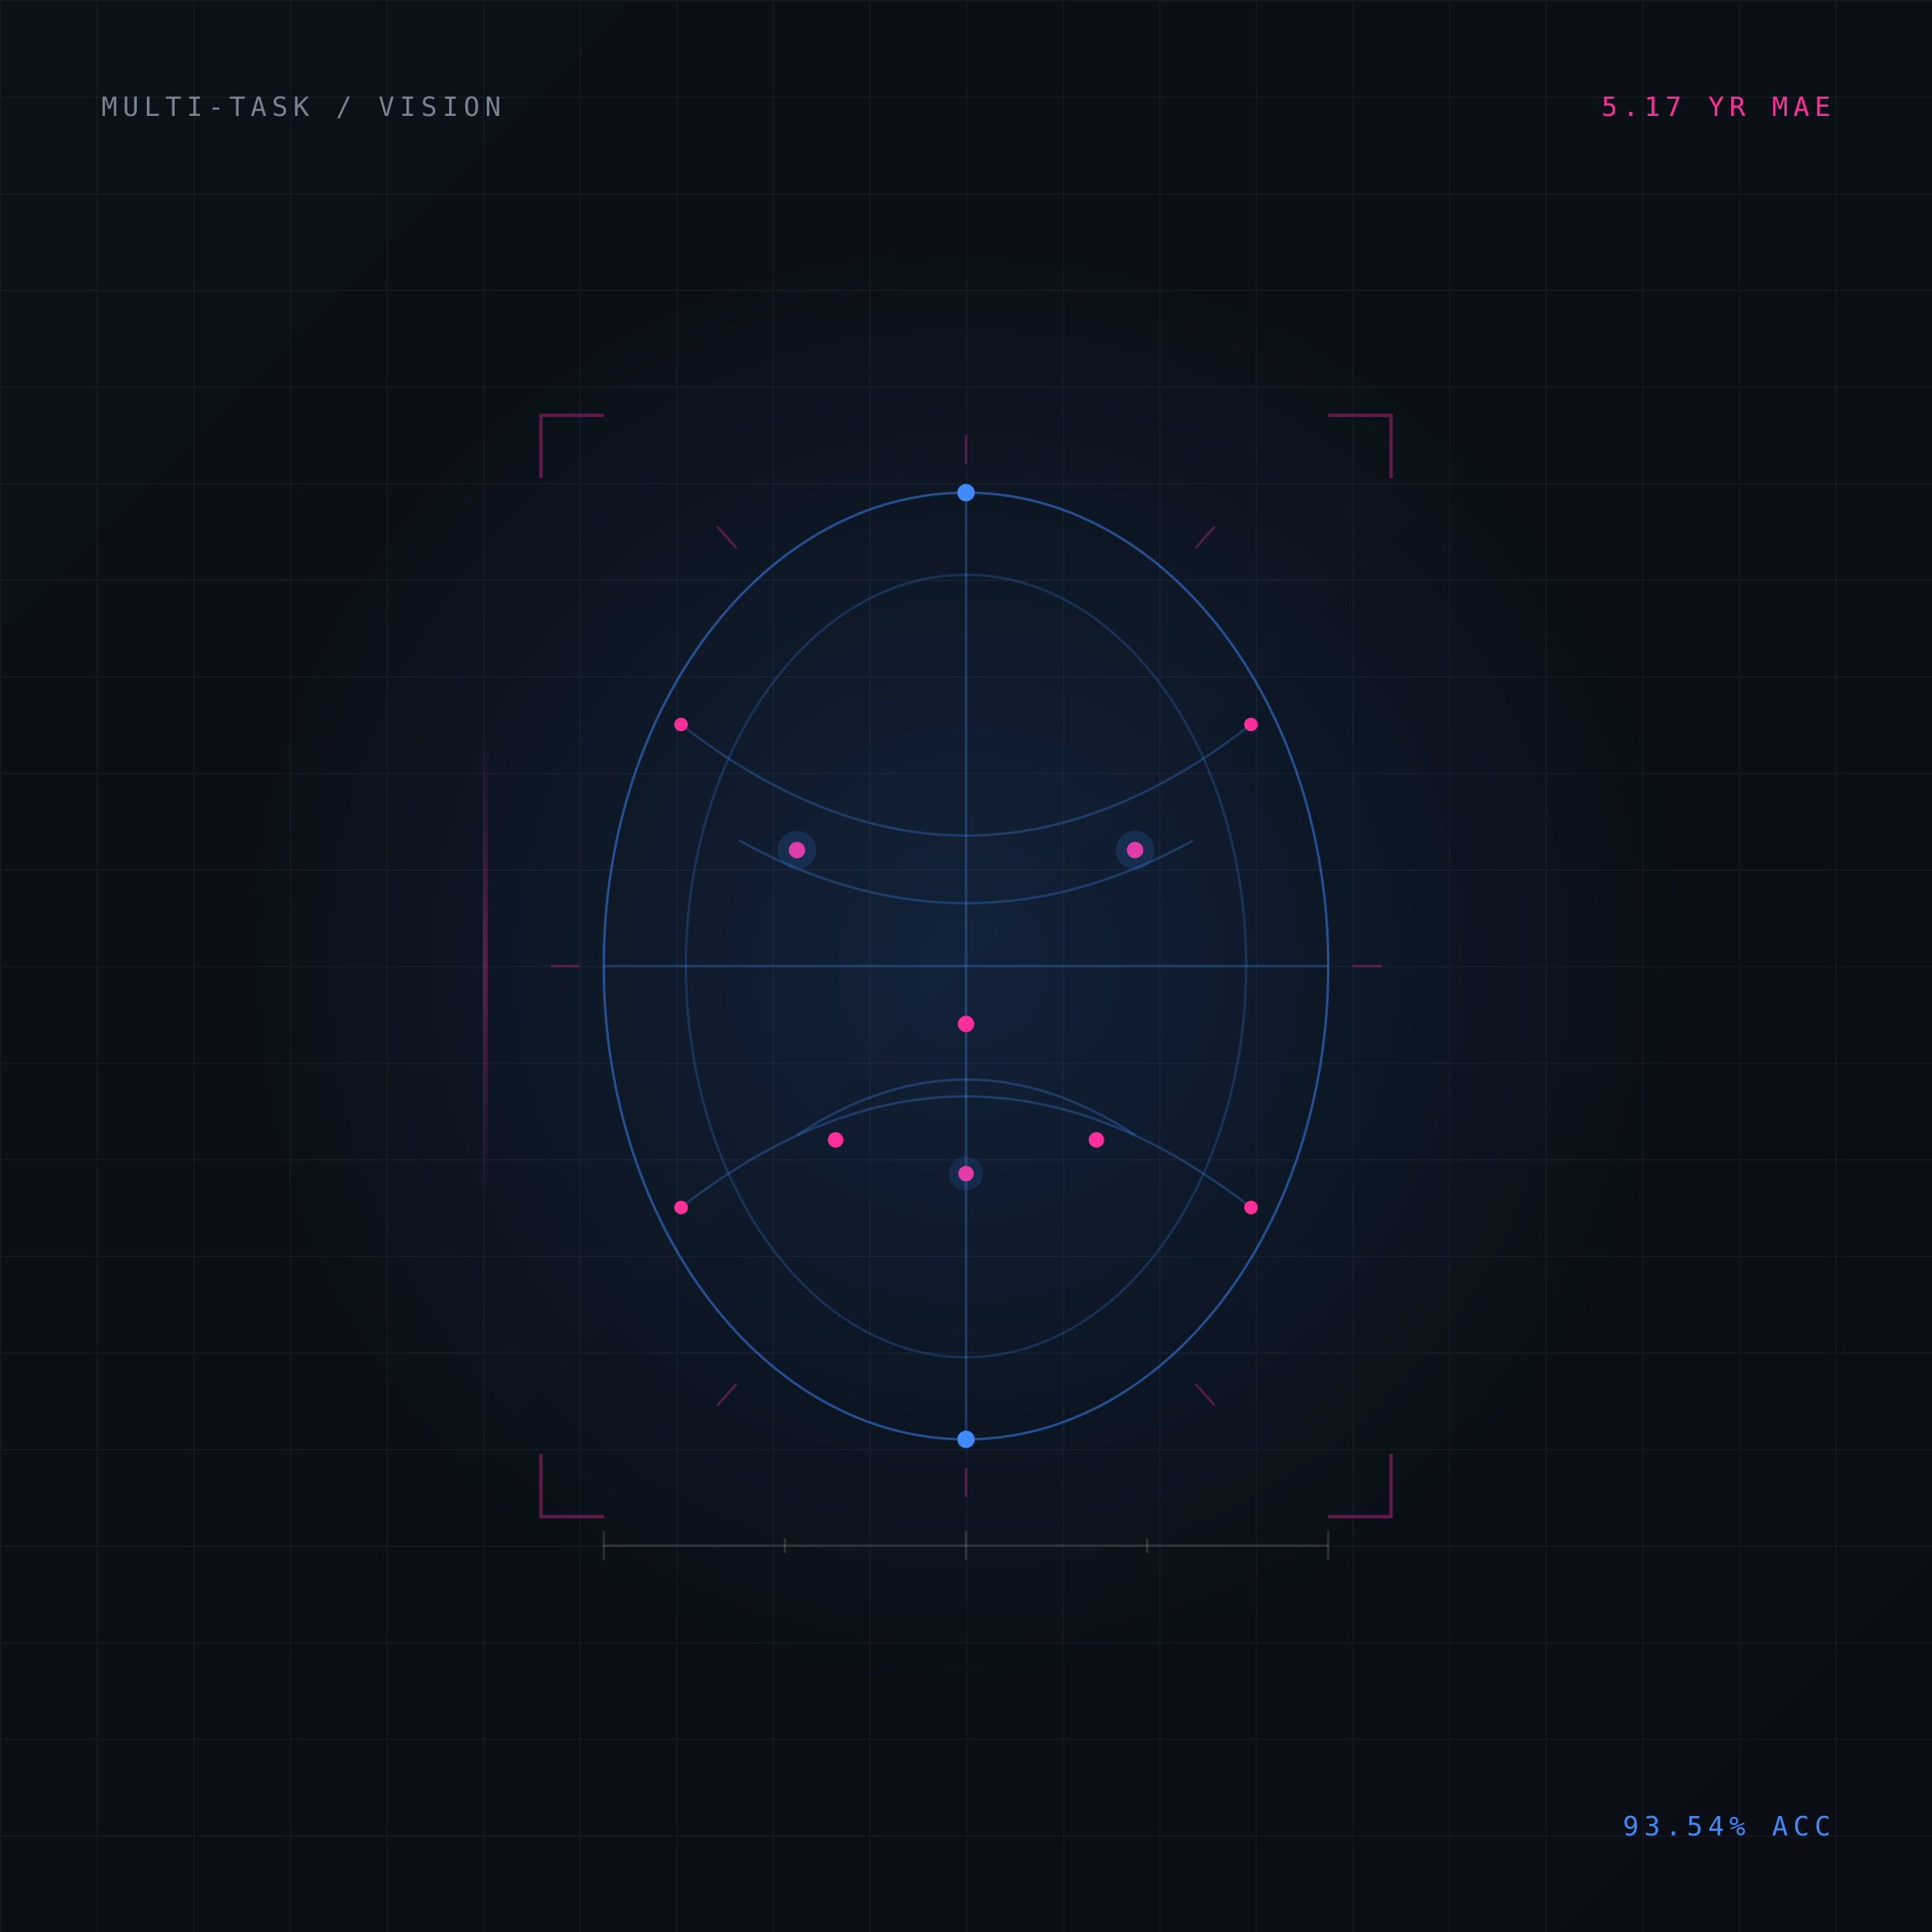
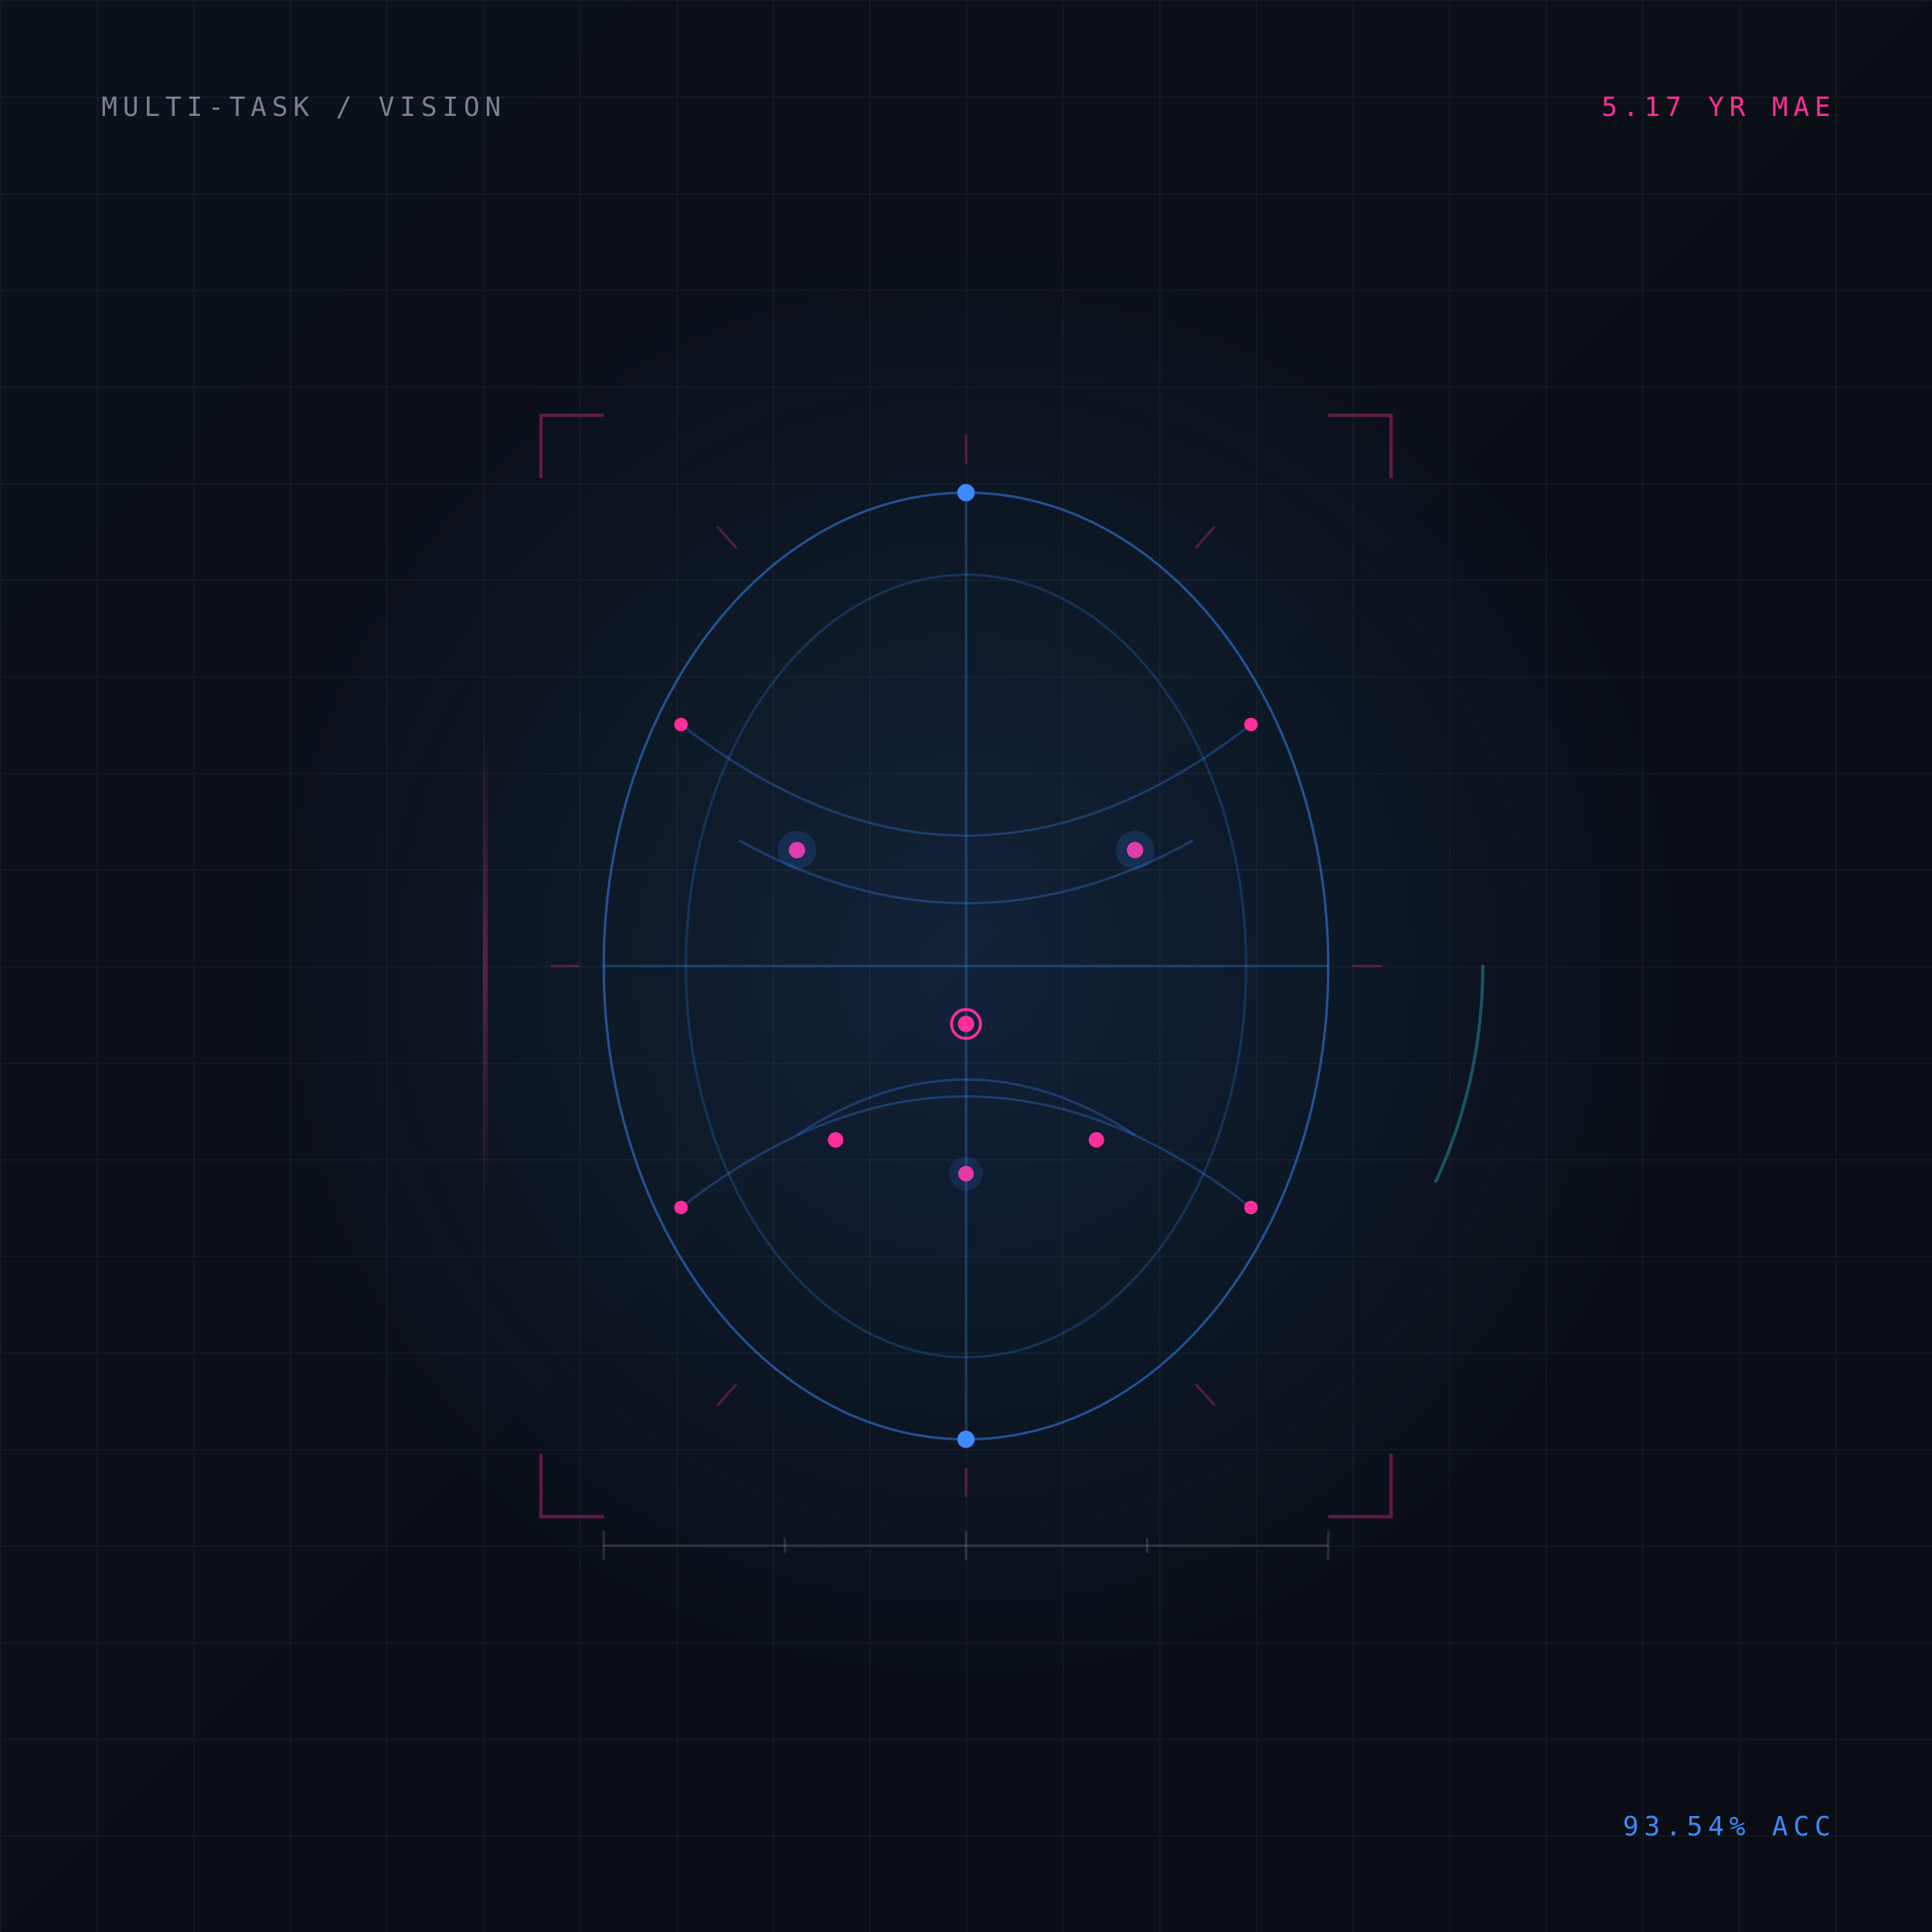
<svg xmlns="http://www.w3.org/2000/svg" viewBox="0 0 800 800" width="800" height="800" fill="none">
  <defs>
    <linearGradient id="bg" x1="0" y1="0" x2="1" y2="1">
      <stop offset="0" stop-color="#0b1119" />
      <stop offset="1" stop-color="#0a0e14" />
    </linearGradient>
    <radialGradient id="glow" cx="0.5" cy="0.5" r="0.5">
      <stop offset="0" stop-color="#3d8bff" stop-opacity="0.15" />
      <stop offset="1" stop-color="#3d8bff" stop-opacity="0" />
    </radialGradient>
    <linearGradient id="scan" x1="0" y1="0" x2="0" y2="1">
      <stop offset="0" stop-color="#ff2e9a" stop-opacity="0" />
      <stop offset="0.5" stop-color="#ff2e9a" stop-opacity="0.4" />
      <stop offset="1" stop-color="#ff2e9a" stop-opacity="0" />
    </linearGradient>
    <pattern id="grid" width="40" height="40" patternUnits="userSpaceOnUse">
      <path d="M40 0H0V40" stroke="#ffffff" stroke-opacity="0.045" />
    </pattern>
+     <linearGradient id="beamline" x1="0" y1="0" x2="1" y2="0">
+       <stop offset="0" stop-color="#38e8ff" stop-opacity="0" />
+       <stop offset="0.5" stop-color="#38e8ff" stop-opacity="0.85" />
+       <stop offset="1" stop-color="#38e8ff" stop-opacity="0" />
+     </linearGradient>
+     <linearGradient id="beamtrail" x1="0" y1="0" x2="0" y2="1">
+       <stop offset="0" stop-color="#38e8ff" stop-opacity="0" />
+       <stop offset="1" stop-color="#38e8ff" stop-opacity="0.16" />
+     </linearGradient>
+     <style>
+       @keyframes vis-orbit-turn {
+         to { transform: rotate(360deg); }
+       }
+ 
+       @keyframes vis-ticks-turn {
+         to { transform: rotate(-360deg); }
+       }
+ 
+       @keyframes vis-mesh-breathe {
+         0%, 100% { transform: scale(1); }
+         50% { transform: scale(1.016); }
+       }
+ 
+       @keyframes vis-node-pulse {
+         0%, 100% { opacity: 0.55; transform: scale(0.82); }
+         50% { opacity: 1; transform: scale(1.32); }
+       }
+ 
+       @keyframes vis-bar-pulse {
+         0%, 100% { opacity: 0.4; }
+         50% { opacity: 1; }
+       }
+ 
+       @keyframes vis-beam-sweep {
+         0% { transform: translateY(198px); opacity: 0; }
+         5% { opacity: 1; }
+         30% { transform: translateY(594px); opacity: 1; }
+         35%, 100% { transform: translateY(594px); opacity: 0; }
+       }
+ 
+       @keyframes vis-ripple {
+         0% { transform: scale(1); opacity: 0.8; }
+         70%, 100% { transform: scale(5); opacity: 0; }
+       }
+ 
+       .mesh {
+         transform-box: fill-box;
+         transform-origin: center;
+         animation: vis-mesh-breathe 9s ease-in-out infinite;
+       }
+ 
+       .orbit-arc {
+         transform-box: view-box;
+         transform-origin: 400px 400px;
+         animation: vis-orbit-turn 24s linear infinite;
+       }
+ 
+       .tick-ring {
+         transform-box: view-box;
+         transform-origin: 400px 400px;
+         animation: vis-ticks-turn 110s linear infinite;
+       }
+ 
+       .nodes circle {
+         transform-box: fill-box;
+         transform-origin: center;
+         animation: vis-node-pulse 4.2s ease-in-out infinite;
+       }
+ 
+       .nodes--magenta circle:nth-child(2n) {
+         animation-delay: -1.3s;
+         animation-duration: 4.8s;
+       }
+ 
+       .nodes--magenta circle:nth-child(3n) {
+         animation-delay: -2.6s;
+         animation-duration: 3.7s;
+       }
+ 
+       .nodes--blue circle {
+         animation-duration: 5.2s;
+       }
+ 
+       .nodes--blue circle:nth-child(2n) {
+         animation-delay: -1.9s;
+       }
+ 
+       .scan-bar {
+         animation: vis-bar-pulse 4.6s ease-in-out infinite;
+       }
+ 
+       .scan-beam {
+         animation: vis-beam-sweep 7.5s cubic-bezier(0.45, 0, 0.15, 1) infinite;
+       }
+ 
+       .ripple {
+         transform-box: fill-box;
+         transform-origin: center;
+         animation: vis-ripple 3.8s ease-out infinite;
+       }
+ 
+       @media (prefers-reduced-motion: reduce) {
+         .mesh, .orbit-arc, .tick-ring, .nodes circle, .scan-bar, .scan-beam, .ripple {
+           animation: none;
+         }
+ 
+         .scan-beam, .ripple {
+           opacity: 0;
+         }
+       }
+     </style>
  </defs>
  <rect width="800" height="800" fill="url(#bg)" />
  <rect width="800" height="800" fill="url(#grid)" />
  <circle cx="400" cy="400" r="300" fill="url(#glow)" />
+   <circle class="orbit-arc" cx="400" cy="400" r="214" stroke="#38e8ff" stroke-opacity="0.3" stroke-width="1.3" stroke-dasharray="92 1253" stroke-linecap="round" />
  <g stroke="#ff2e9a" stroke-opacity="0.35" stroke-width="1.4">
    <path d="M250 172h-26v26" />
    <path d="M550 172h26v26" />
    <path d="M250 628h-26v-26" />
    <path d="M550 628h26v-26" />
  </g>
-   <g stroke="#3d8bff" stroke-opacity="0.5">
+   <g class="mesh" stroke="#3d8bff" stroke-opacity="0.5">
    <ellipse cx="400" cy="400" rx="150" ry="196" />
    <ellipse cx="400" cy="400" rx="116" ry="162" stroke-opacity="0.22" />
  </g>
  <g stroke="#3d8bff" stroke-opacity="0.28">
    <path d="M400 204V596" />
    <path d="M250 400H550" />
    <path d="M282 300 Q400 392 518 300" />
    <path d="M282 500 Q400 408 518 500" />
    <path d="M306 348 Q400 400 494 348" />
    <path d="M330 470 Q400 424 470 470" />
  </g>
-   <g stroke="#ff2e9a" stroke-opacity="0.3">
+   <g class="scan-beam" opacity="0">
+     <rect x="250" y="-26" width="300" height="26" fill="url(#beamtrail)" />
+     <rect x="250" y="-4" width="300" height="8" rx="4" fill="url(#beamline)" opacity="0.22" />
+     <rect x="252" y="-1" width="296" height="2" rx="1" fill="url(#beamline)" />
+   </g>
+   <g class="tick-ring" stroke="#ff2e9a" stroke-opacity="0.3">
    <path d="M400 180v12M400 608v12M228 400h12M560 400h12" />
    <path d="M297 218l8 9M503 218l-8 9M297 582l8-9M503 582l-8-9" />
  </g>
-   <g fill="#ff2e9a">
+   <g class="nodes nodes--magenta" fill="#ff2e9a">
    <circle cx="330" cy="352" r="3.4" />
    <circle cx="470" cy="352" r="3.4" />
    <circle cx="400" cy="424" r="3.4" />
    <circle cx="346" cy="472" r="3.2" />
    <circle cx="400" cy="486" r="3.2" />
    <circle cx="454" cy="472" r="3.2" />
    <circle cx="282" cy="300" r="2.8" />
    <circle cx="518" cy="300" r="2.8" />
    <circle cx="282" cy="500" r="2.8" />
    <circle cx="518" cy="500" r="2.8" />
  </g>
-   <g fill="#3d8bff">
+   <g class="nodes nodes--blue" fill="#3d8bff">
    <circle cx="400" cy="204" r="3.6" />
    <circle cx="400" cy="596" r="3.6" />
    <circle cx="330" cy="352" r="8" fill-opacity="0.16" />
    <circle cx="470" cy="352" r="8" fill-opacity="0.16" />
    <circle cx="400" cy="486" r="7" fill-opacity="0.14" />
  </g>
-   <rect x="200" y="304" width="2" height="192" fill="url(#scan)" opacity="0.8" />
+   <circle class="ripple" cx="400" cy="424" r="6" fill="none" stroke="#ff2e9a" stroke-width="1.2" />
+   <rect class="scan-bar" x="200" y="304" width="2" height="192" fill="url(#scan)" opacity="0.8" />
  <g stroke="#ffffff" stroke-opacity="0.13">
    <path d="M250 640h300" />
    <path d="M250 634v12M325 637v6M400 634v12M475 637v6M550 634v12" />
  </g>
  <g font-family="ui-monospace, Consolas, monospace" font-size="11" letter-spacing="2.2" fill="#788392">
    <text x="42" y="48">MULTI-TASK / VISION</text>
    <text x="758" y="48" text-anchor="end" fill="#ff2e9a">5.17 YR MAE</text>
    <text x="758" y="760" text-anchor="end" fill="#3d8bff">93.54% ACC</text>
  </g>
</svg>
